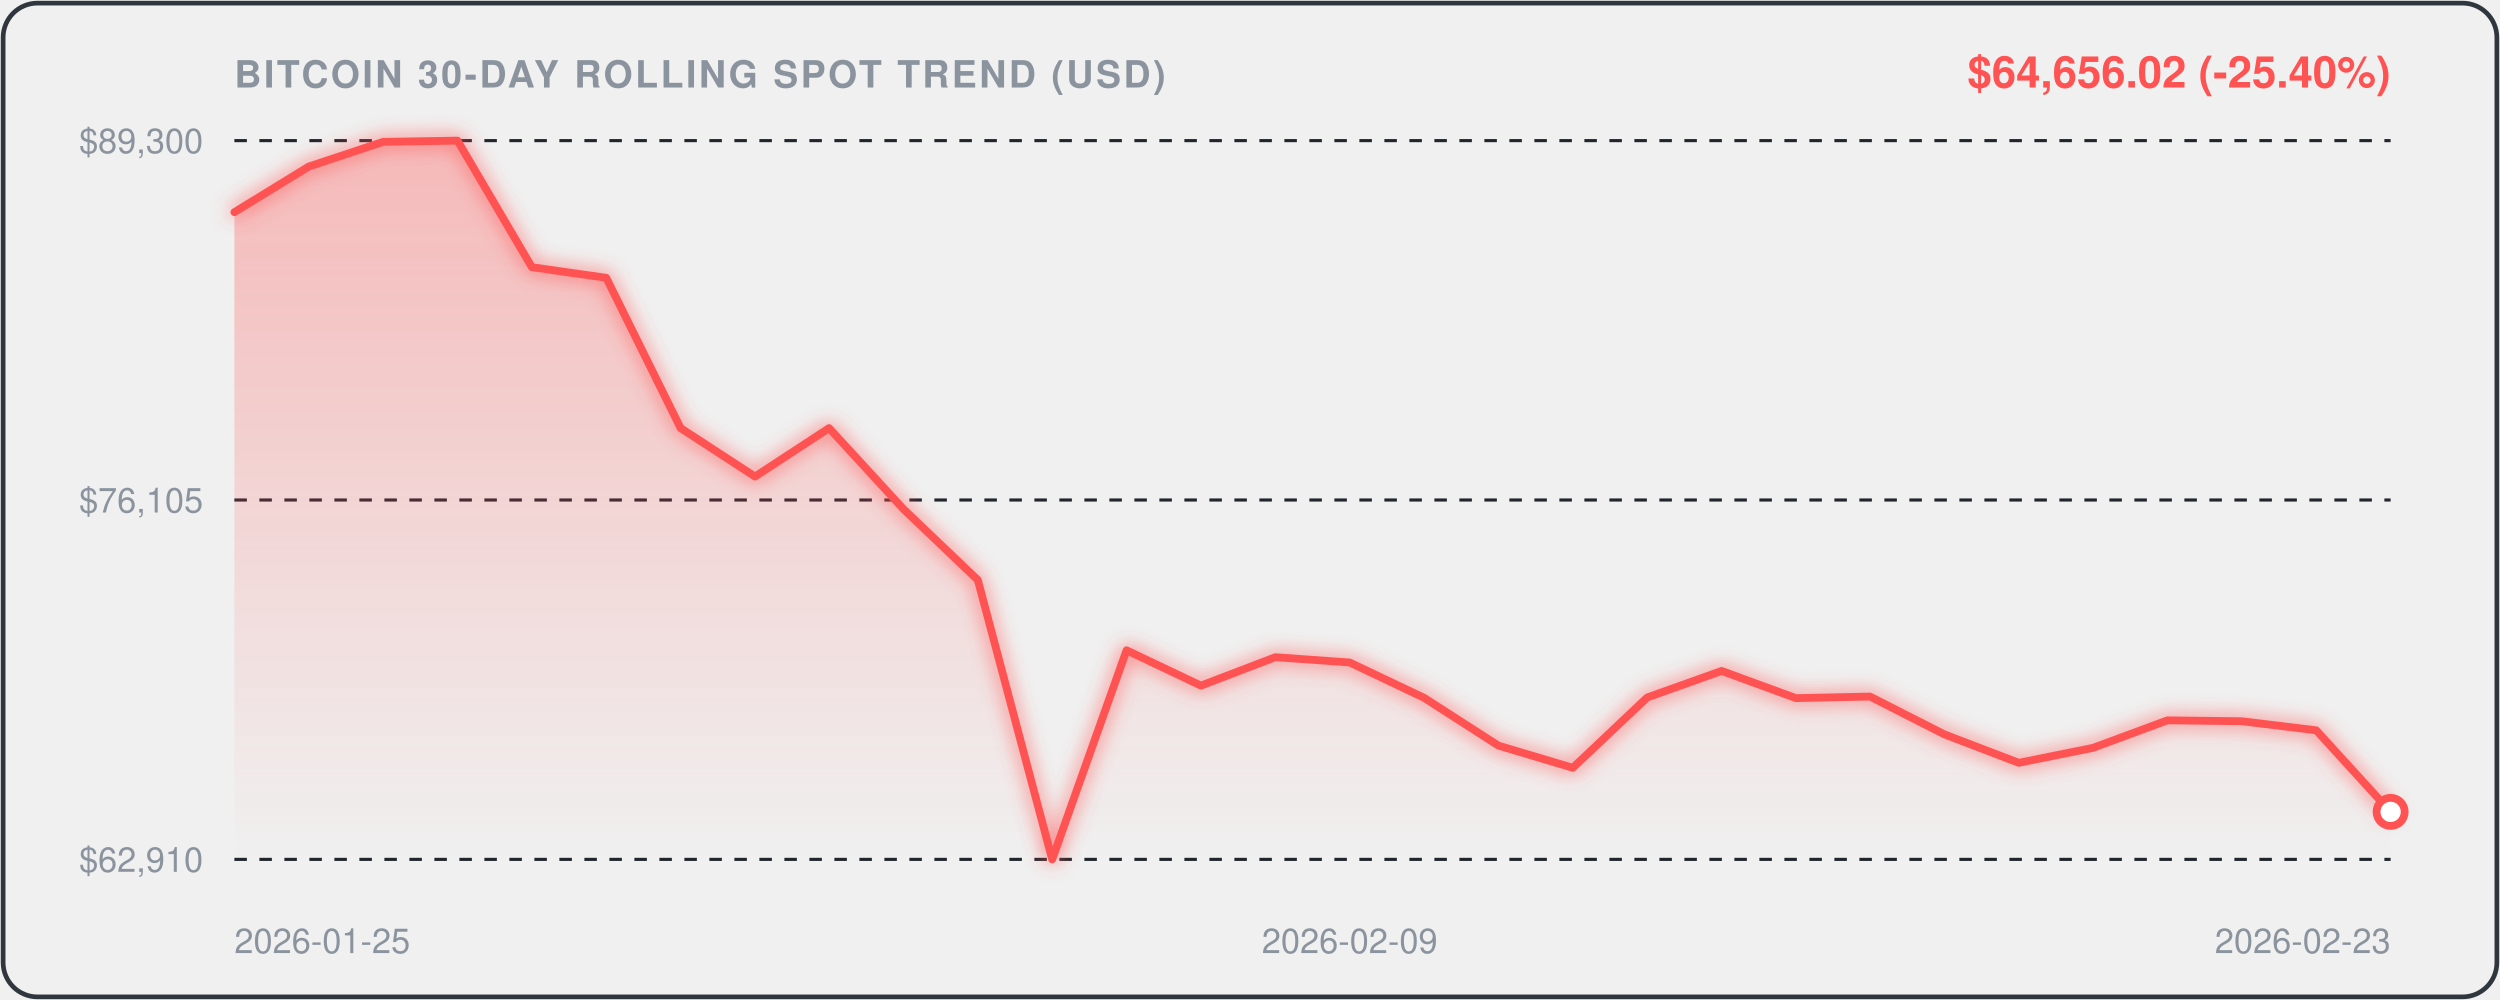
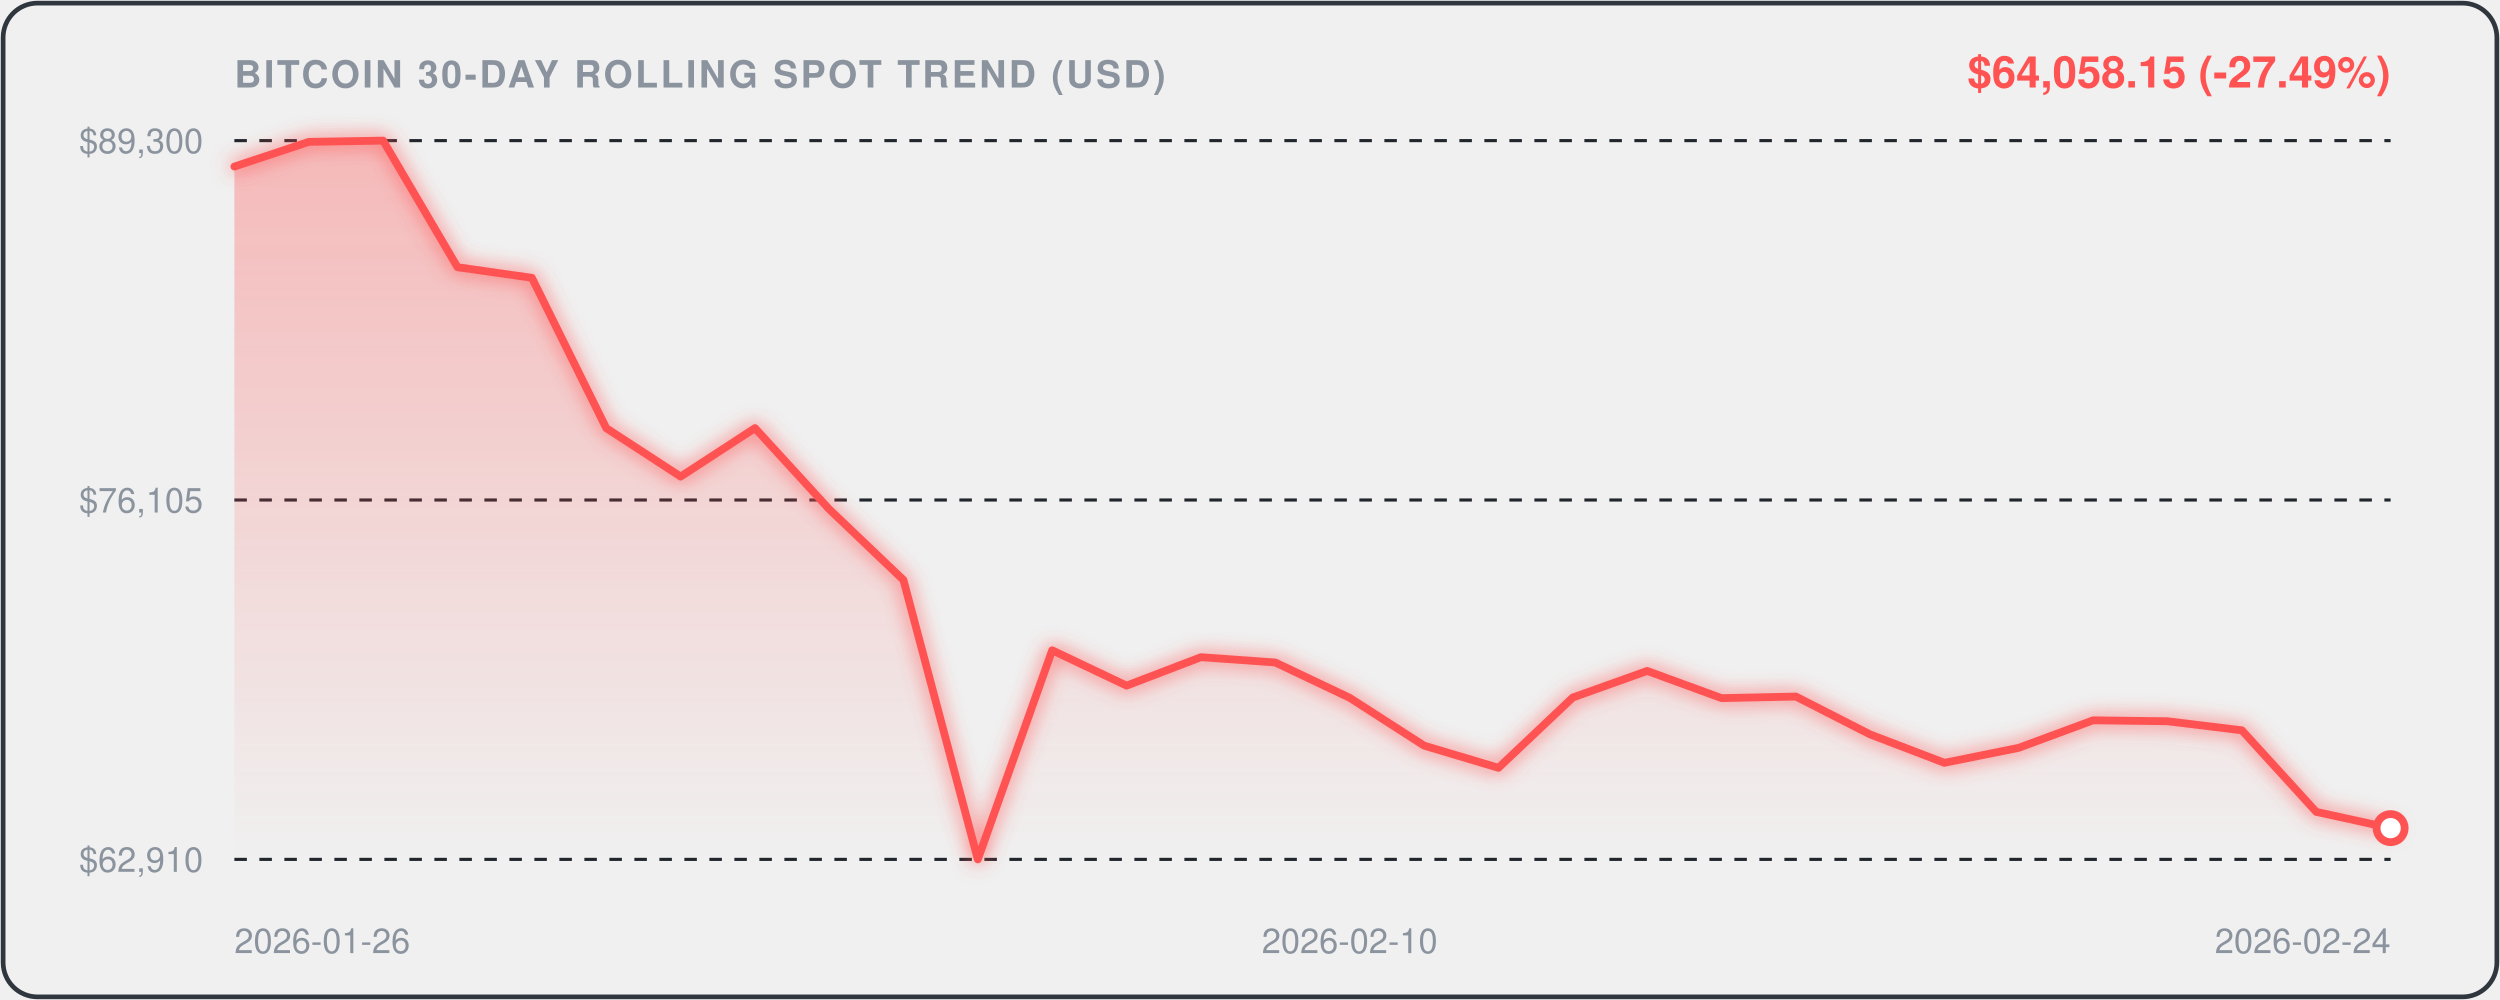
<svg xmlns="http://www.w3.org/2000/svg" viewBox="0 0 800 320" width="100%" height="100%" style="background:#0d1117;border-radius:12px;font-family:-apple-system,BlinkMacSystemFont,'Segoe UI',Helvetica,Arial,sans-serif;">
  <defs>
    <linearGradient id="areaGrad" x1="0" y1="0" x2="0" y2="1">
      <stop offset="0%" stop-color="rgba(255, 82, 82, 0.35)" />
      <stop offset="100%" stop-color="rgba(255, 82, 82, 0.0)" />
    </linearGradient>
    <filter id="glow" x="-20%" y="-20%" width="140%" height="140%">
      <feGaussianBlur stdDeviation="3" result="blur" />
      <feComposite in="SourceGraphic" in2="blur" operator="over" />
    </filter>
  </defs>
  <rect x="1" y="1" width="798" height="318" rx="11" fill="none" stroke="#30363d" stroke-width="1.5" />
  <text x="75" y="28" fill="#8b949e" font-size="12" font-weight="600" letter-spacing="0.8">BITCOIN 30-DAY ROLLING SPOT TREND (USD)</text>
-   <text x="765" y="28" text-anchor="end" fill="#FF5252" font-size="14" font-weight="700">$64,656.02 (-25.40%)</text>
+   <text x="765" y="28" text-anchor="end" fill="#FF5252" font-size="14" font-weight="700">$64,058.15 (-27.49%)</text>
  <line x1="75" y1="45" x2="765" y2="45" stroke="#21262d" stroke-width="1" stroke-dasharray="4,4" />
  <text x="65" y="49" text-anchor="end" fill="#8b949e" font-size="11">$89,300</text>
  <line x1="75" y1="160.0" x2="765" y2="160.0" stroke="#21262d" stroke-width="1" stroke-dasharray="4,4" />
  <text x="65" y="164.0" text-anchor="end" fill="#8b949e" font-size="11">$76,105</text>
  <line x1="75" y1="275" x2="765" y2="275" stroke="#21262d" stroke-width="1" stroke-dasharray="4,4" />
  <text x="65" y="279" text-anchor="end" fill="#8b949e" font-size="11">$62,910</text>
-   <path d="M 75.0,67.9 L 98.8,53.3 L 122.6,45.4 L 146.4,45.0 L 170.2,85.5 L 194.0,88.9 L 217.8,137.0 L 241.6,152.5 L 265.3,137.0 L 289.1,162.9 L 312.9,185.6 L 336.7,275.0 L 360.5,208.1 L 384.3,219.4 L 408.1,210.3 L 431.9,212.0 L 455.7,223.3 L 479.5,238.6 L 503.3,245.7 L 527.1,223.2 L 550.9,214.7 L 574.7,223.4 L 598.4,222.9 L 622.2,235.0 L 646.0,244.1 L 669.8,239.3 L 693.6,230.5 L 717.4,230.8 L 741.2,233.7 L 765.0,259.8 L 765.0,275.0 L 75.0,275.0 Z" fill="url(#areaGrad)" />
-   <path d="M 75.0,67.9 L 98.8,53.3 L 122.6,45.4 L 146.4,45.0 L 170.2,85.5 L 194.0,88.9 L 217.8,137.0 L 241.6,152.5 L 265.3,137.0 L 289.1,162.9 L 312.9,185.6 L 336.7,275.0 L 360.5,208.1 L 384.3,219.4 L 408.1,210.3 L 431.9,212.0 L 455.7,223.3 L 479.5,238.6 L 503.3,245.7 L 527.1,223.2 L 550.9,214.7 L 574.7,223.4 L 598.4,222.9 L 622.2,235.0 L 646.0,244.1 L 669.8,239.3 L 693.6,230.5 L 717.4,230.8 L 741.2,233.7 L 765.0,259.8" fill="none" stroke="#FF5252" stroke-width="2.5" stroke-linecap="round" stroke-linejoin="round" filter="url(#glow)" />
-   <circle cx="765.0" cy="259.8" r="4.5" fill="#ffffff" stroke="#FF5252" stroke-width="2.5" />
-   <text x="75.0" y="305" fill="#8b949e" font-size="11" text-anchor="start">2026-01-25</text>
-   <text x="431.9" y="305" fill="#8b949e" font-size="11" text-anchor="middle">2026-02-09</text>
-   <text x="765.0" y="305" fill="#8b949e" font-size="11" text-anchor="end">2026-02-23</text>
+   <path d="M 75.0,53.3 L 98.8,45.4 L 122.6,45.0 L 146.4,85.5 L 170.2,88.9 L 194.0,137.0 L 217.8,152.5 L 241.6,137.0 L 265.3,162.9 L 289.1,185.6 L 312.9,275.0 L 336.7,208.1 L 360.5,219.4 L 384.3,210.3 L 408.1,212.0 L 431.9,223.3 L 455.7,238.6 L 479.5,245.7 L 503.3,223.2 L 527.1,214.7 L 550.9,223.4 L 574.7,222.9 L 598.4,235.0 L 622.2,244.1 L 646.0,239.3 L 669.8,230.5 L 693.6,230.8 L 717.4,233.7 L 741.2,259.8 L 765.0,265.0 L 765.0,275.0 L 75.0,275.0 Z" fill="url(#areaGrad)" />
+   <path d="M 75.0,53.3 L 98.8,45.4 L 122.6,45.0 L 146.4,85.5 L 170.2,88.9 L 194.0,137.0 L 217.8,152.5 L 241.6,137.0 L 265.3,162.9 L 289.1,185.6 L 312.9,275.0 L 336.7,208.1 L 360.5,219.4 L 384.3,210.3 L 408.1,212.0 L 431.9,223.3 L 455.7,238.6 L 479.5,245.7 L 503.3,223.2 L 527.1,214.7 L 550.9,223.4 L 574.7,222.9 L 598.4,235.0 L 622.2,244.1 L 646.0,239.3 L 669.8,230.5 L 693.6,230.8 L 717.4,233.7 L 741.2,259.8 L 765.0,265.0" fill="none" stroke="#FF5252" stroke-width="2.5" stroke-linecap="round" stroke-linejoin="round" filter="url(#glow)" />
+   <circle cx="765.0" cy="265.0" r="4.5" fill="#ffffff" stroke="#FF5252" stroke-width="2.5" />
+   <text x="75.0" y="305" fill="#8b949e" font-size="11" text-anchor="start">2026-01-26</text>
+   <text x="431.9" y="305" fill="#8b949e" font-size="11" text-anchor="middle">2026-02-10</text>
+   <text x="765.0" y="305" fill="#8b949e" font-size="11" text-anchor="end">2026-02-24</text>
</svg>
